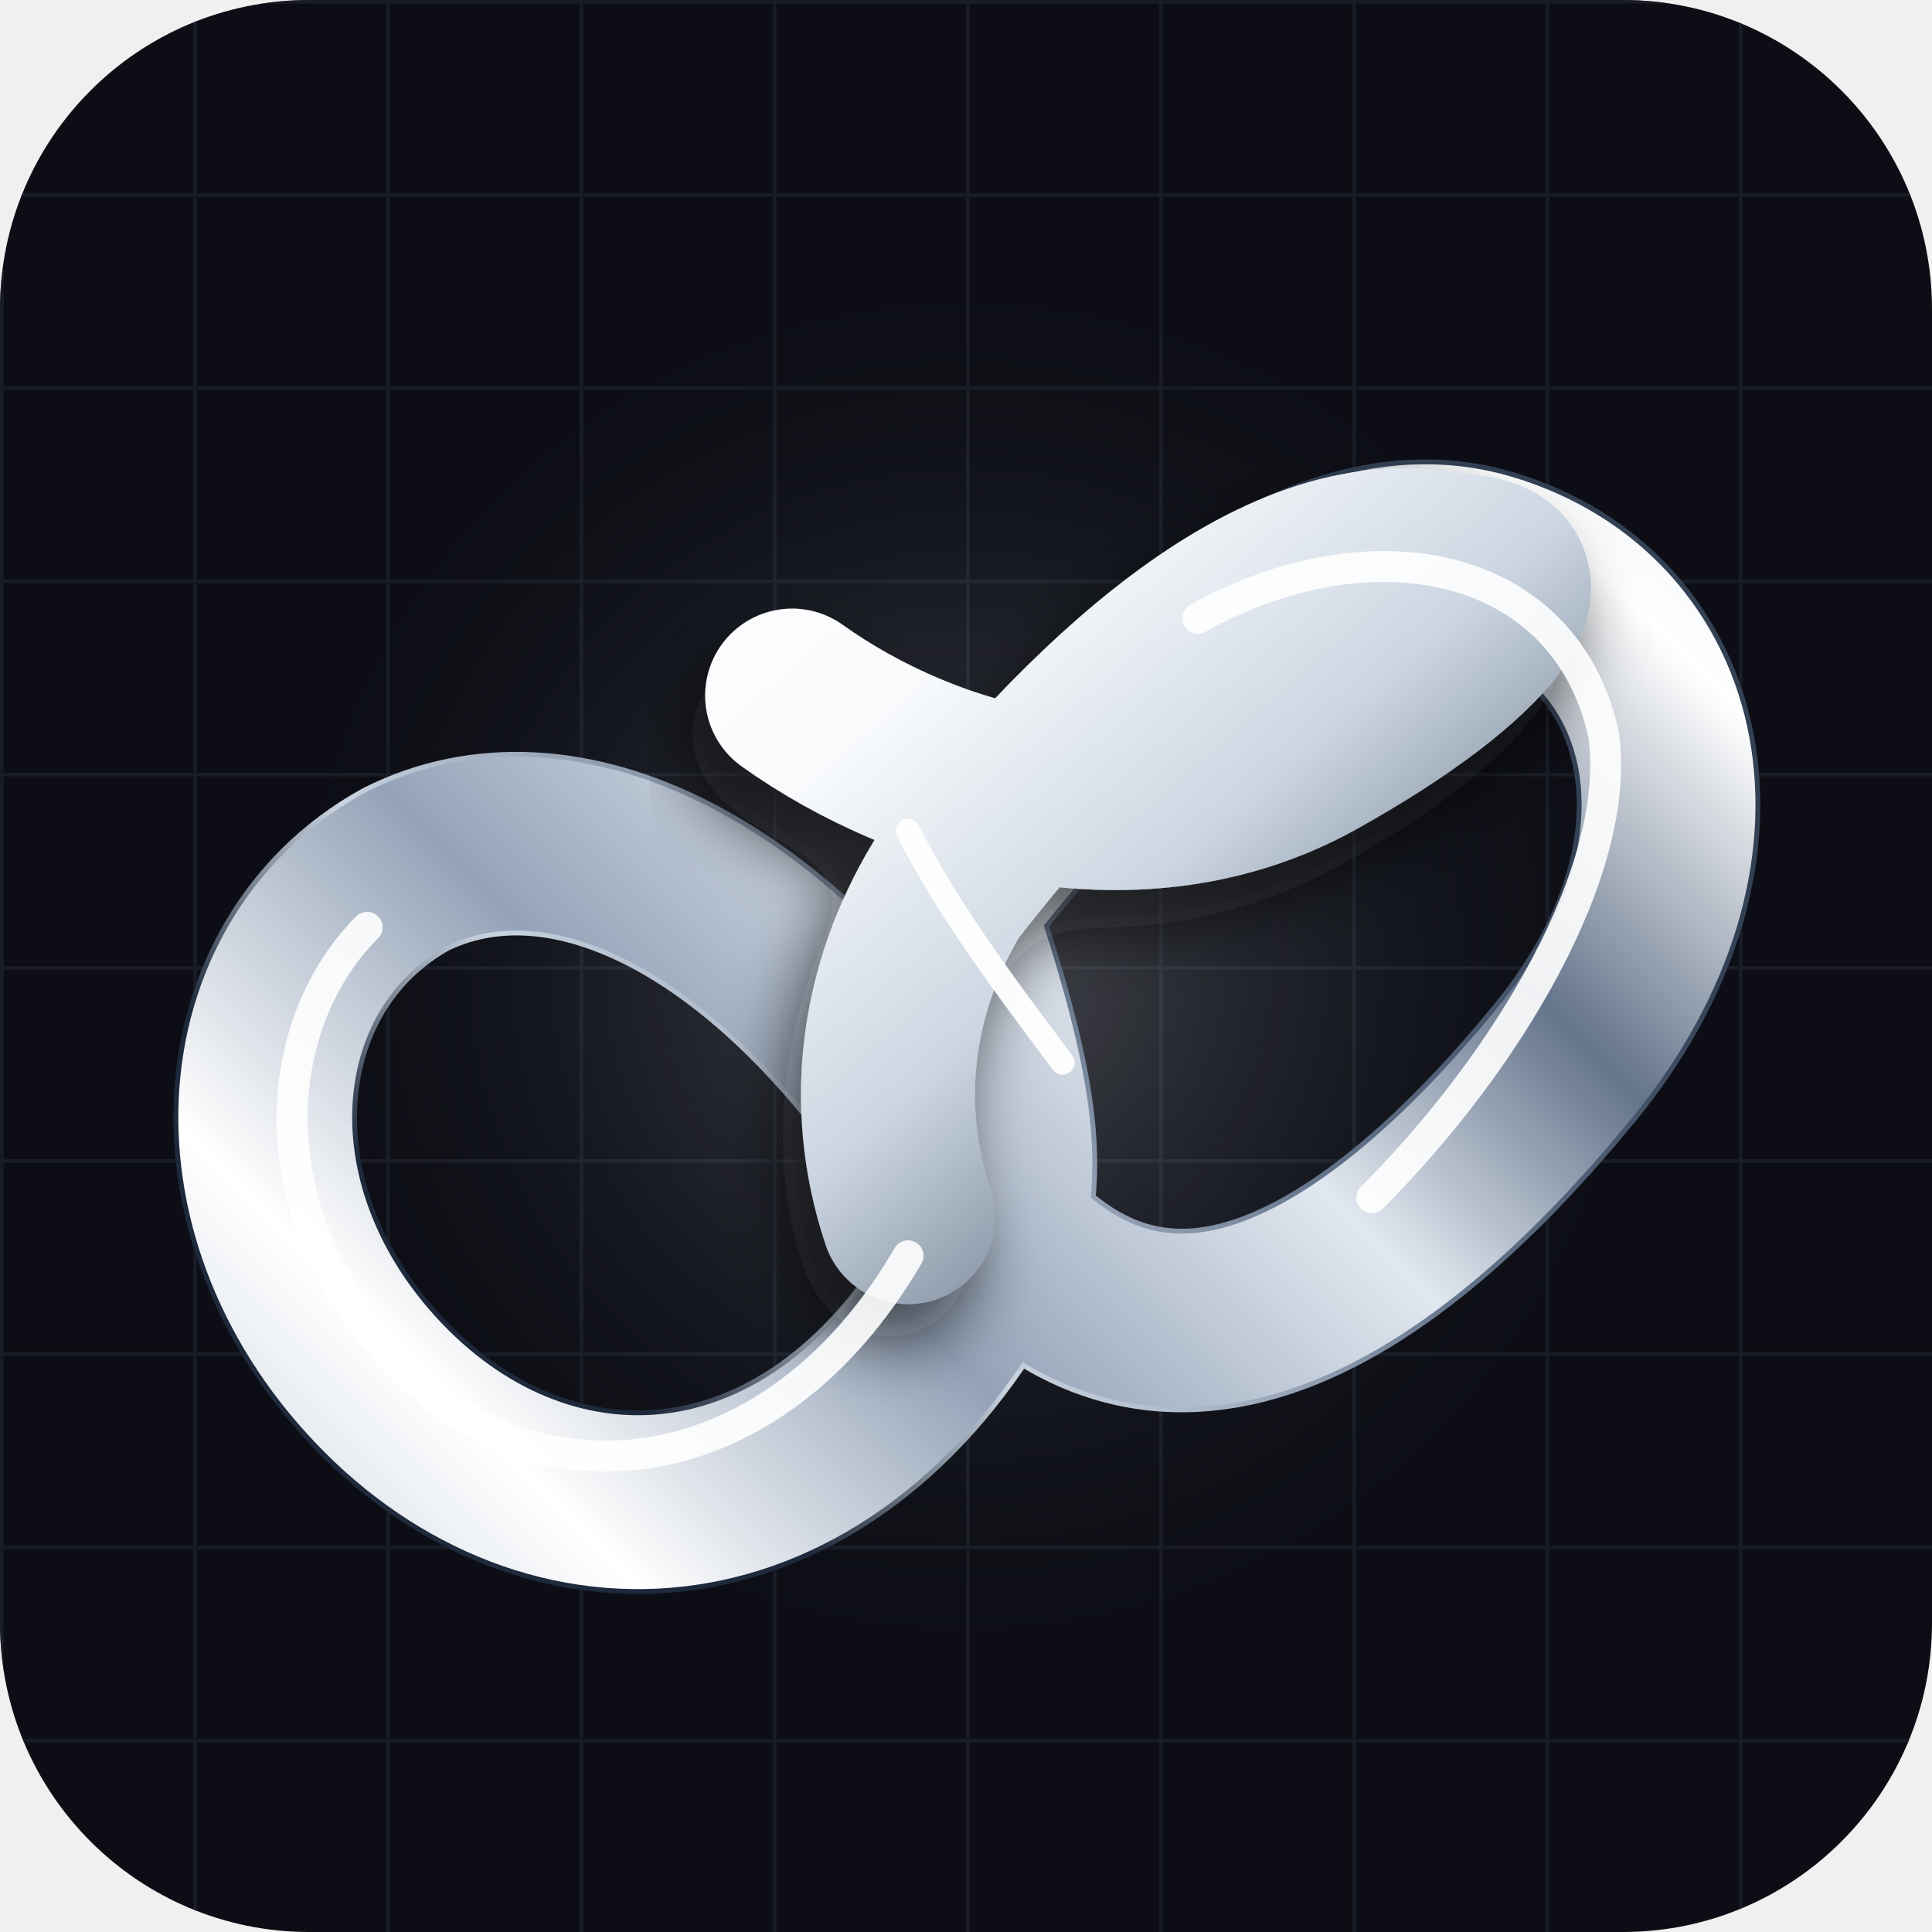
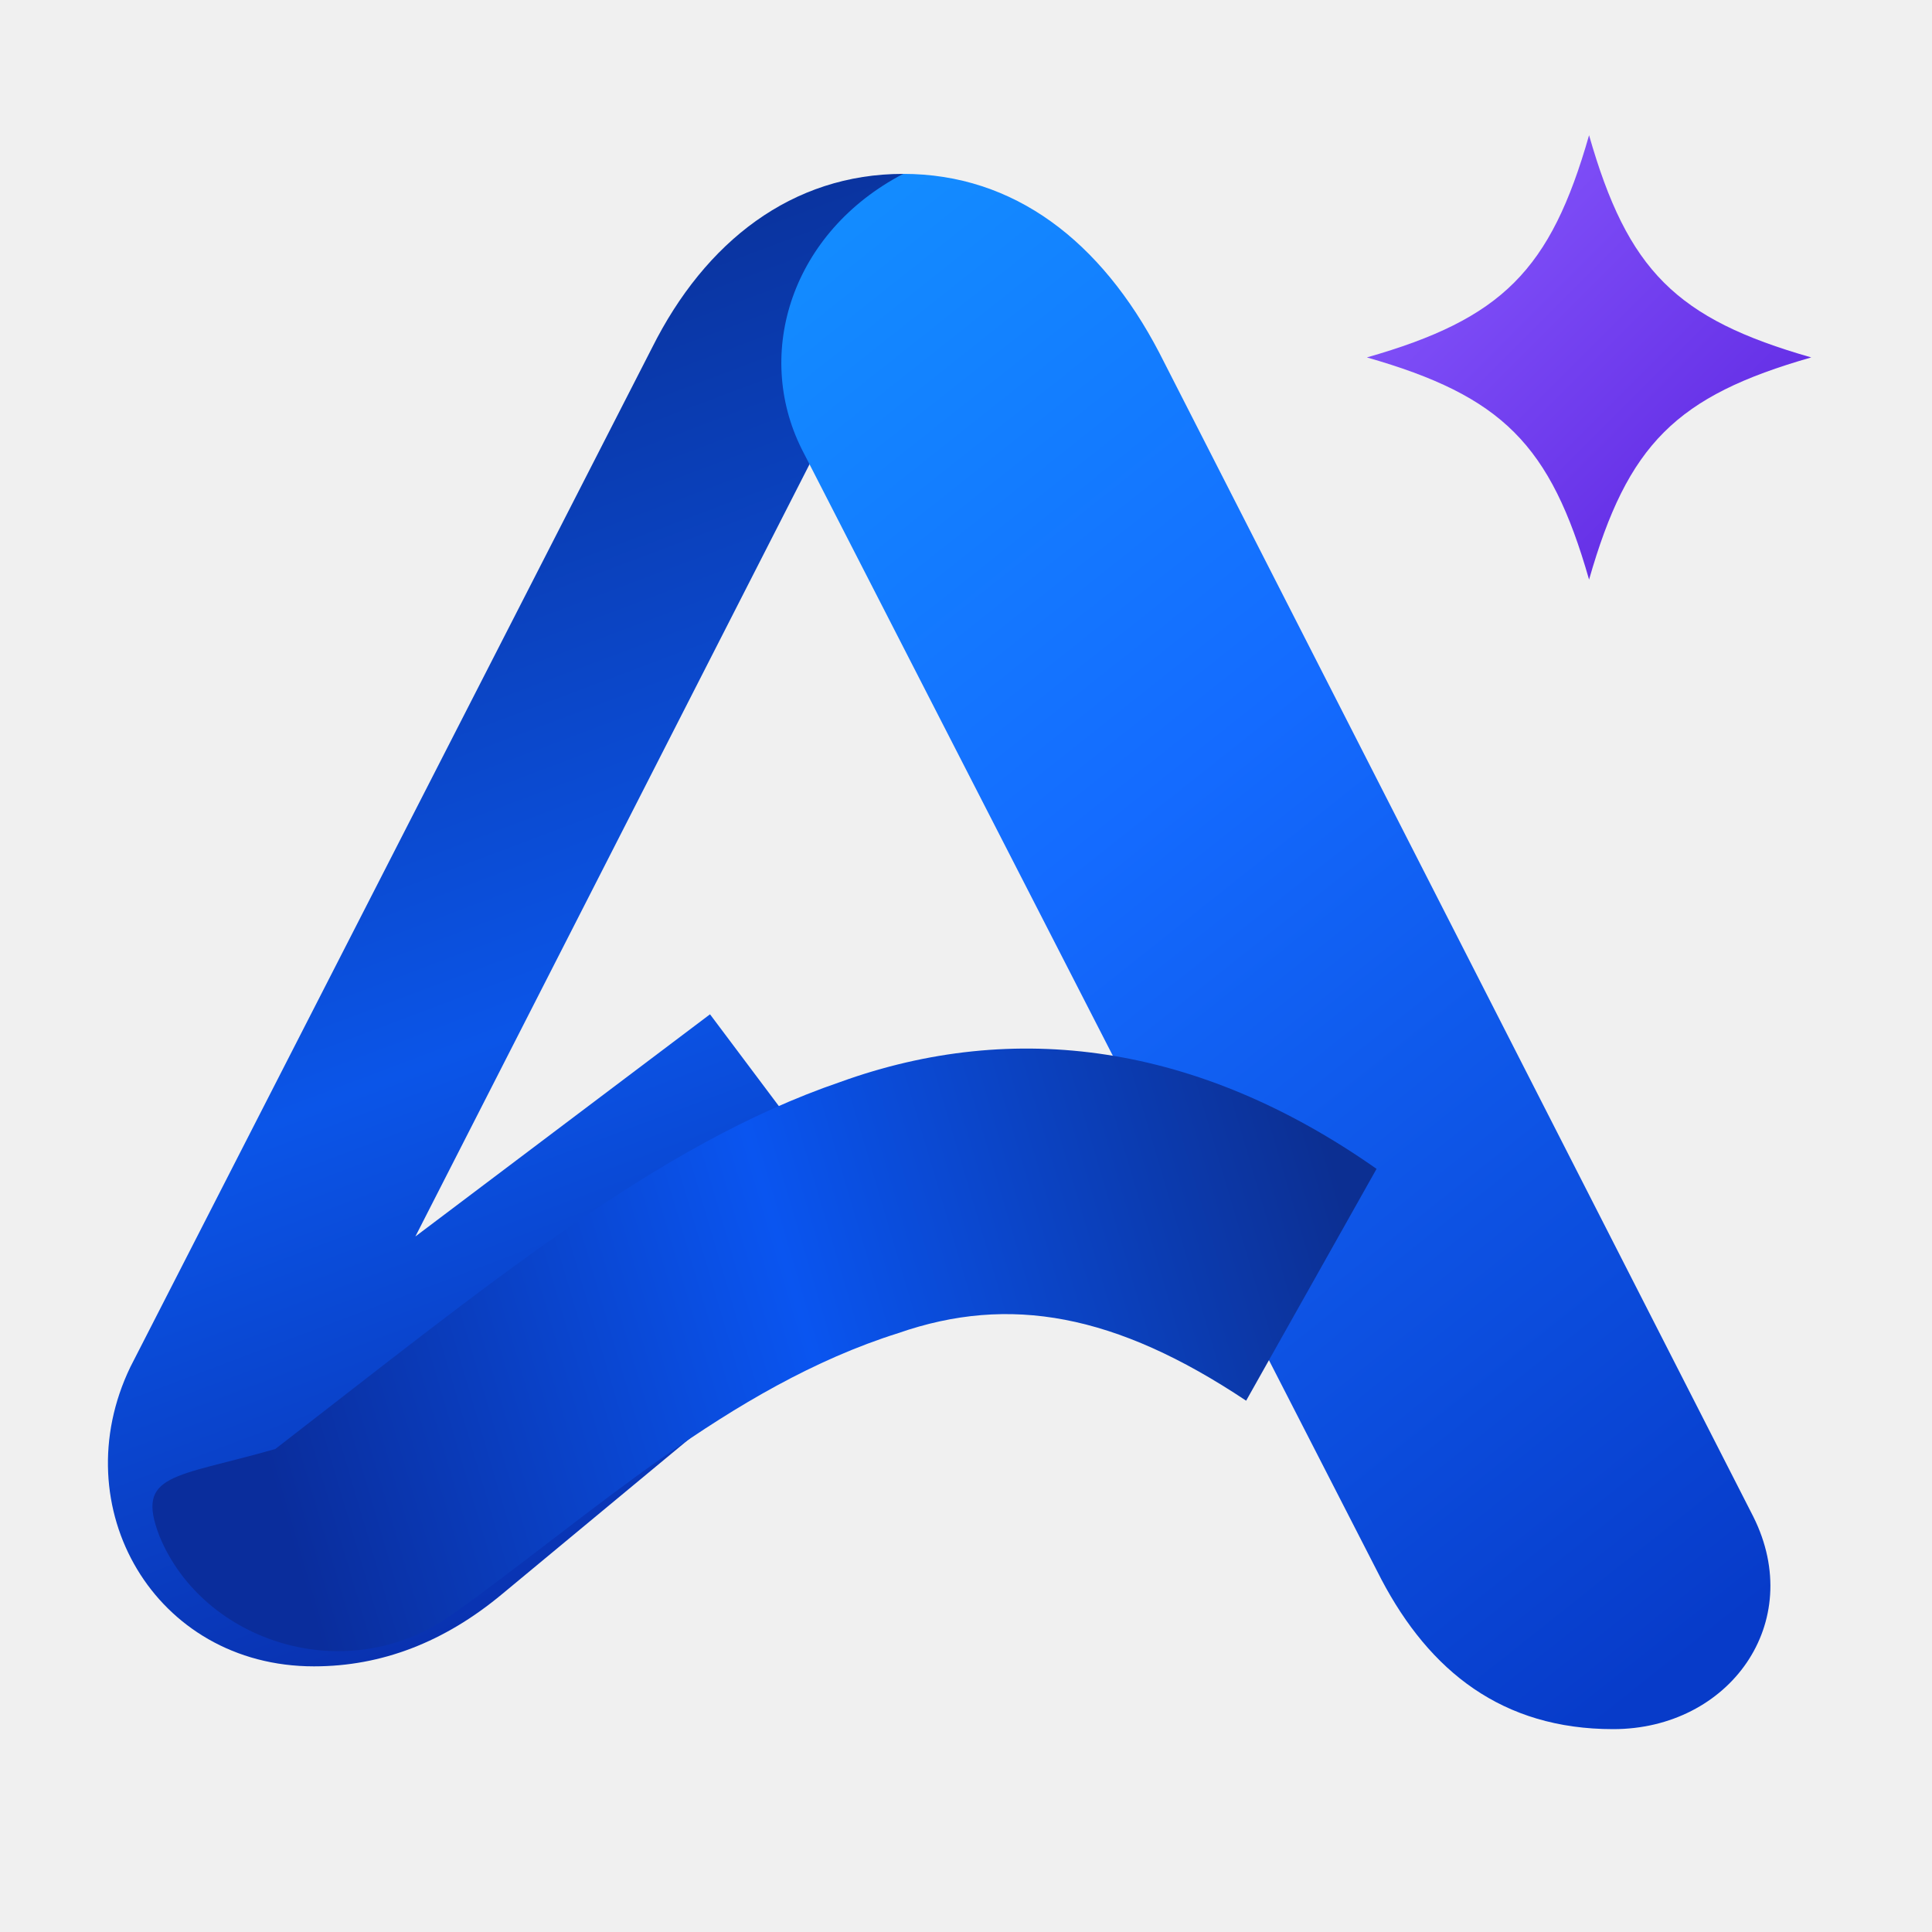
- <svg xmlns="http://www.w3.org/2000/svg" viewBox="0 0 200 200" fill="none">
+ <svg xmlns="http://www.w3.org/2000/svg" viewBox="55 65 400 400" role="img" aria-label="AbhiAI brand mark">
  <defs>
-     <pattern id="grid" width="20" height="20" patternUnits="userSpaceOnUse">
-       <path d="M 20 0 L 0 0 0 20" fill="none" stroke="#222533" stroke-width="0.75" stroke-opacity="0.6" />
-     </pattern>
-     <radialGradient id="ambient-glow" cx="50%" cy="50%" r="50%">
-       <stop offset="0%" stop-color="#ffffff" stop-opacity="0.25" />
-       <stop offset="60%" stop-color="#94a3b8" stop-opacity="0.06" />
-       <stop offset="100%" stop-color="#000000" stop-opacity="0" />
-     </radialGradient>
-     <linearGradient id="ribbon-main" x1="30" y1="170" x2="170" y2="30" gradientUnits="userSpaceOnUse">
-       <stop offset="0%" stop-color="#CBD5E1" />
-       <stop offset="15%" stop-color="#FFFFFF" />
-       <stop offset="35%" stop-color="#94A3B8" />
-       <stop offset="55%" stop-color="#E2E8F0" />
-       <stop offset="70%" stop-color="#64748B" />
-       <stop offset="88%" stop-color="#FFFFFF" />
-       <stop offset="100%" stop-color="#E2E8F0" />
+     <linearGradient id="main" x1="120" y1="80" x2="390" y2="420" gradientUnits="userSpaceOnUse">
+       <stop stop-color="#12A2FF" />
+       <stop offset=".52" stop-color="#146BFF" />
+       <stop offset="1" stop-color="#073BC9" />
    </linearGradient>
-     <linearGradient id="ribbon-front" x1="70" y1="50" x2="140" y2="130" gradientUnits="userSpaceOnUse">
-       <stop offset="0%" stop-color="#FFFFFF" />
-       <stop offset="30%" stop-color="#F8FAFC" />
-       <stop offset="60%" stop-color="#CBD5E1" />
-       <stop offset="100%" stop-color="#475569" />
+     <linearGradient id="left" x1="115" y1="115" x2="230" y2="420" gradientUnits="userSpaceOnUse">
+       <stop stop-color="#0A2D91" />
+       <stop offset=".52" stop-color="#0B55E8" />
+       <stop offset="1" stop-color="#08249A" />
    </linearGradient>
-     <linearGradient id="ribbon-under" x1="130" y1="60" x2="60" y2="140" gradientUnits="userSpaceOnUse">
-       <stop offset="0%" stop-color="#334155" />
-       <stop offset="40%" stop-color="#64748B" />
-       <stop offset="75%" stop-color="#CBD5E1" />
-       <stop offset="100%" stop-color="#1E293B" />
+     <linearGradient id="bar" x1="105" y1="350" x2="325" y2="285" gradientUnits="userSpaceOnUse">
+       <stop stop-color="#0A2D9C" />
+       <stop offset=".5" stop-color="#0A55F0" />
+       <stop offset="1" stop-color="#0C2F92" />
    </linearGradient>
-     <filter id="shadow" x="-20%" y="-20%" width="150%" height="150%">
-       <feDropShadow dx="-2" dy="4" stdDeviation="3.5" flood-color="#090d16" flood-opacity="0.65" />
-     </filter>
+     <linearGradient id="star" x1="338" y1="93" x2="430" y2="185" gradientUnits="userSpaceOnUse">
+       <stop stop-color="#8A5CFF" />
+       <stop offset="1" stop-color="#5A22DF" />
+     </linearGradient>
  </defs>
-   <rect width="200" height="200" rx="32" fill="#0d0e15" />
-   <rect width="200" height="200" rx="32" fill="url(#grid)" />
-   <circle cx="100" cy="100" r="75" fill="url(#ambient-glow)" />
-   <path d="M 98 94 C 112 76, 134 52, 154 58 C 174 64, 180 88, 162 110 C 144 132, 118 152, 98 120 C 80 92, 58 82, 42 90 C 24 100, 22 126, 40 144 C 58 162, 86 160, 102 130 C 106 122, 104 112, 98 94 Z" fill="none" stroke="url(#ribbon-under)" stroke-width="19" stroke-linecap="round" stroke-linejoin="round" />
-   <path d="M 98 94 C 112 76, 134 52, 154 58 C 174 64, 180 88, 162 110 C 144 132, 118 152, 98 120 C 80 92, 58 82, 42 90 C 24 100, 22 126, 40 144 C 58 162, 86 160, 102 130 C 106 122, 104 112, 98 94 Z" fill="none" stroke="url(#ribbon-main)" stroke-width="18" stroke-linecap="round" stroke-linejoin="round" />
-   <path d="M 82 72 C 96 82, 118 88, 136 78 C 154 68, 162 58, 150 58 C 132 54, 112 74, 98 92 C 92 102, 90 114, 94 126" fill="none" stroke="url(#ribbon-front)" stroke-width="18" stroke-linecap="round" filter="url(#shadow)" />
-   <path d="M 124 64 C 142 54, 162 58, 166 76 C 168 90, 156 110, 142 124" fill="none" stroke="#FFFFFF" stroke-width="3.2" stroke-linecap="round" stroke-opacity="0.9" />
-   <path d="M 38 96 C 28 106, 26 126, 42 142 C 56 156, 80 154, 94 130" fill="none" stroke="#FFFFFF" stroke-width="3.2" stroke-linecap="round" stroke-opacity="0.9" />
-   <path d="M 94 86 C 98 94, 104 102, 110 110" fill="none" stroke="#FFFFFF" stroke-width="2.5" stroke-linecap="round" stroke-opacity="0.95" />
+   <path d="M242 101c-23 0-41 14-52 36L82 348c-14 29 5 62 38 62 14 0 27-5 39-15l82-68-39-52-61 46 98-192c7-14 8-23 3-28z" fill="url(#left)" />
+   <path d="M242 101c23 0 41 14 53 37l123 241c11 22-5 44-29 44-23 0-38-12-48-31L221 158c-10-20-2-45 21-57z" fill="url(#main)" />
+   <path d="M112 365c44-34 79-63 117-76 36-13 74-8 111 18l-27 48c-27-18-49-22-72-14-35 11-64 38-92 58-22 16-52 6-61-16-5-13 3-12 24-18z" fill="url(#bar)" />
+   <path d="M384 93c8 28 18 38 46 46-28 8-38 18-46 46-8-28-18-38-46-46 28-8 38-18 46-46z" fill="url(#star)" />
</svg>
